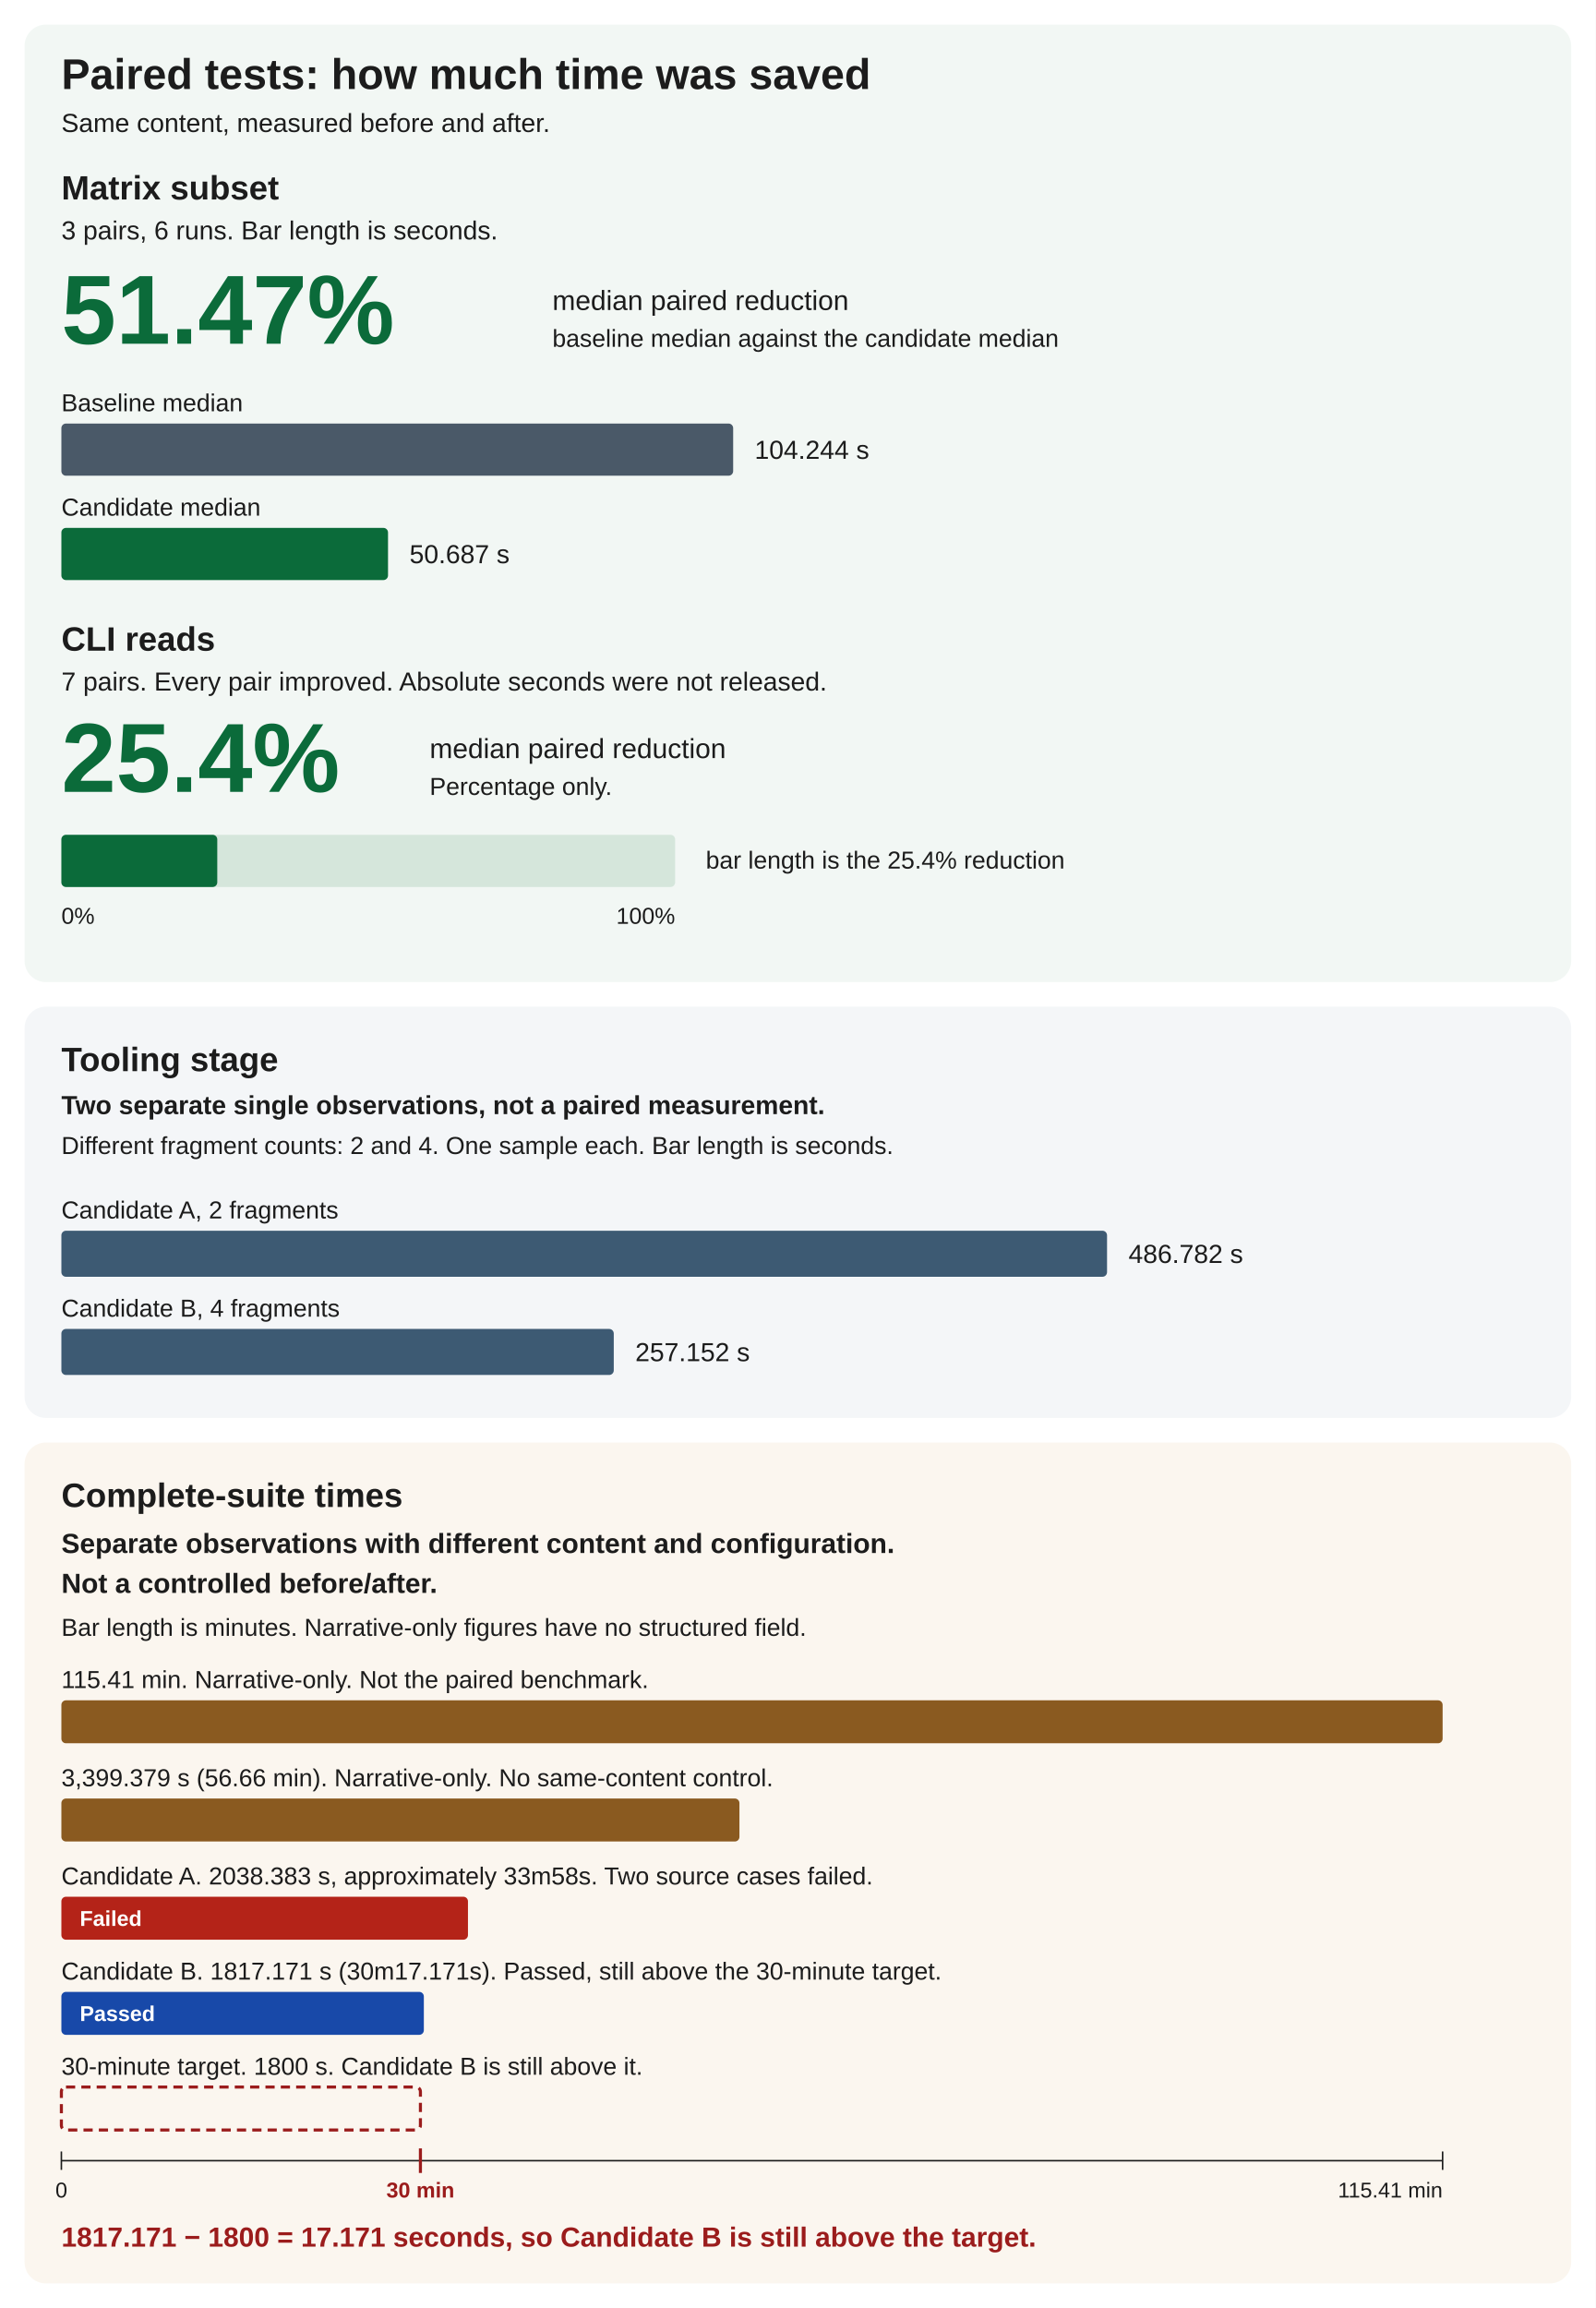
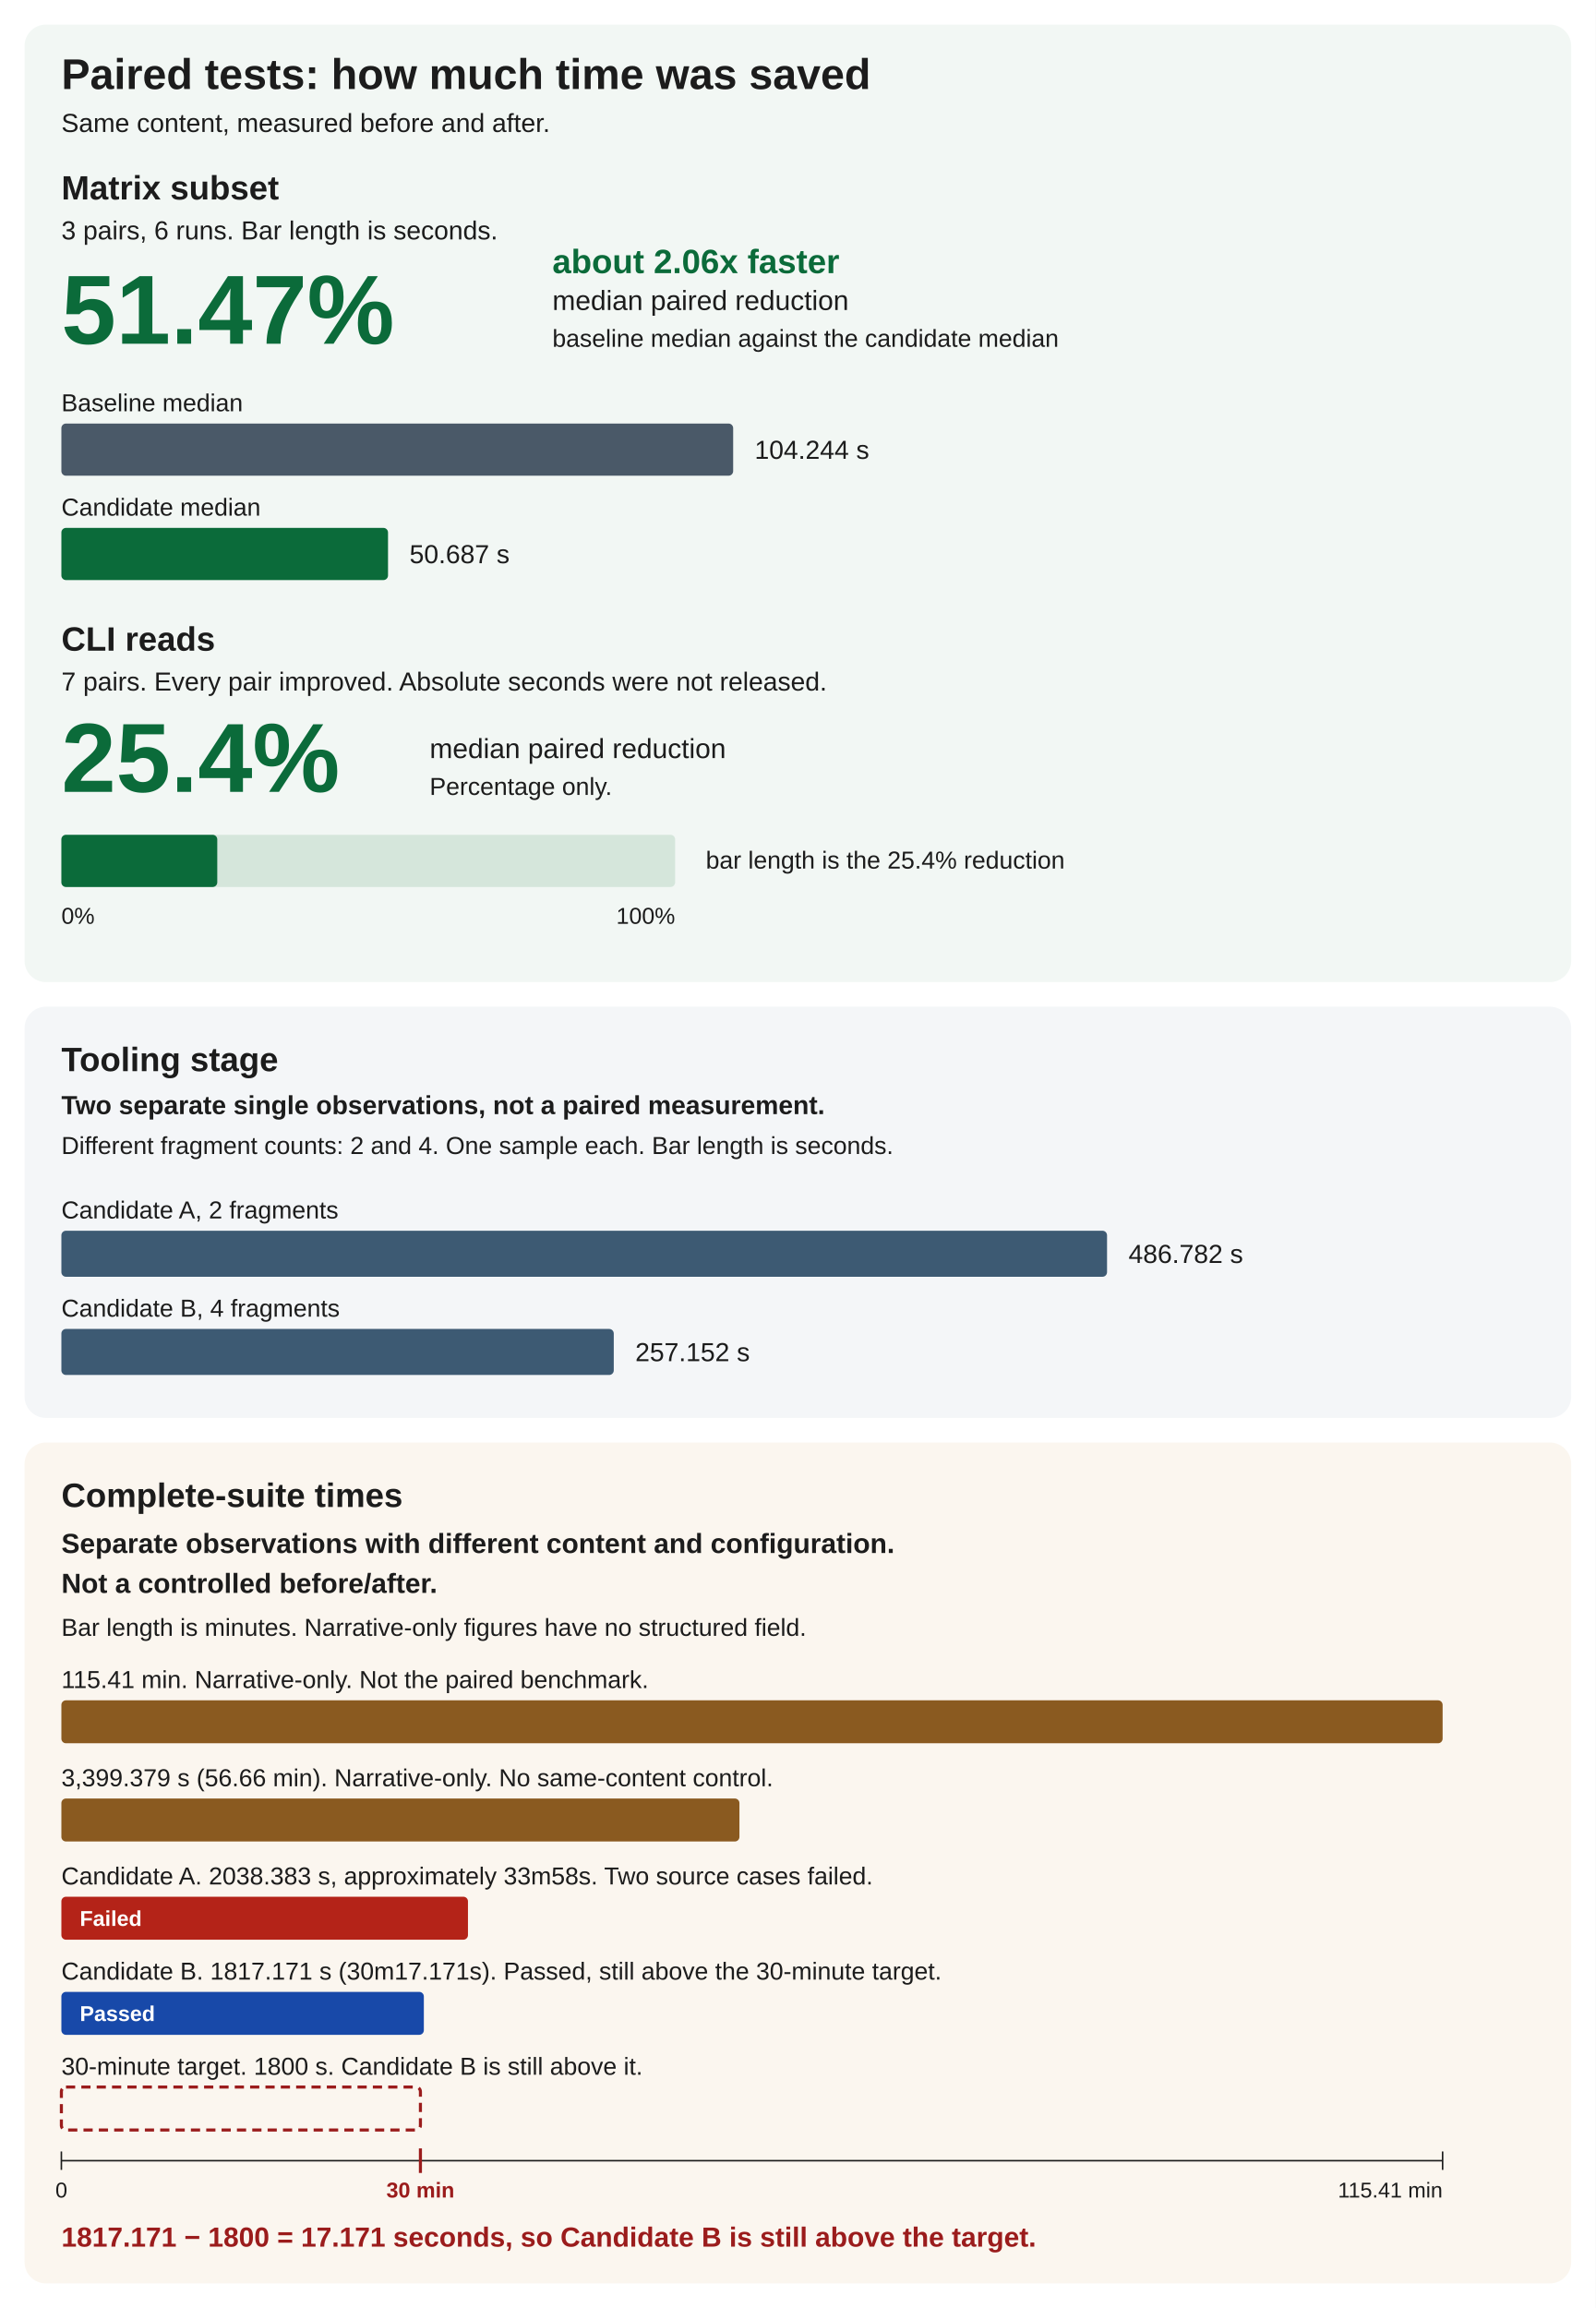
<svg xmlns="http://www.w3.org/2000/svg" viewBox="0 0 1040 1504" role="img" aria-labelledby="chartTitle chartDesc">
  <rect width="1040" height="1504" fill="#ffffff" />
  <g font-family="Arial, Helvetica, sans-serif" fill="#1c1c1c">
    <rect x="16" y="16" width="1008" height="624" rx="14" fill="#f2f7f4" />
    <text x="40" y="58" font-size="28" font-weight="700">Paired tests: how much time was saved</text>
    <text x="40" y="86" font-size="17">Same content, measured before and after.</text>
    <text x="40" y="130" font-size="22" font-weight="700">Matrix subset</text>
    <text x="40" y="156" font-size="17">3 pairs, 6 runs. Bar length is seconds.</text>
    <text x="40" y="224" font-size="64" font-weight="700" fill="#0b6b3a">51.47%</text>
+     <text x="360" y="178" font-size="22" font-weight="700" fill="#0b6b3a">about 2.06x faster</text>
    <text x="360" y="202" font-size="18">median paired reduction</text>
    <text x="360" y="226" font-size="16">baseline median against the candidate median</text>
    <text x="40" y="268" font-size="16">Baseline median</text>
    <rect id="bar-matrix-baseline" x="40" y="276" width="437.825" height="34" rx="3" fill="#4a5968" />
    <text id="label-matrix-baseline" x="491.825" y="299" font-size="17">104.244 s</text>
    <text x="40" y="336" font-size="16">Candidate median</text>
    <rect id="bar-matrix-candidate" x="40" y="344" width="212.885" height="34" rx="3" fill="#0b6b3a" />
    <text id="label-matrix-candidate" x="266.885" y="367" font-size="17">50.687 s</text>
    <text x="40" y="424" font-size="22" font-weight="700">CLI reads</text>
    <text x="40" y="450" font-size="17">7 pairs. Every pair improved. Absolute seconds were not released.</text>
    <text x="40" y="516" font-size="64" font-weight="700" fill="#0b6b3a">25.4%</text>
    <text x="280" y="494" font-size="18">median paired reduction</text>
    <text x="280" y="518" font-size="16">Percentage only.</text>
    <rect id="bar-cli-scale" x="40" y="544" width="400" height="34" rx="3" fill="#d5e6db" />
    <rect id="bar-cli-reduction" x="40" y="544" width="101.6" height="34" rx="3" fill="#0b6b3a" />
    <text x="40" y="602" font-size="15">0%</text>
    <text x="440" y="602" font-size="15" text-anchor="end">100%</text>
    <text x="460" y="566" font-size="16">bar length is the 25.4% reduction</text>
    <rect x="16" y="656" width="1008" height="268" rx="14" fill="#f4f6f8" />
    <text x="40" y="698" font-size="22" font-weight="700">Tooling stage</text>
    <text x="40" y="726" font-size="17" font-weight="700">Two separate single observations, not a paired measurement.</text>
    <text x="40" y="752" font-size="16">Different fragment counts: 2 and 4. One sample each. Bar length is seconds.</text>
    <text x="40" y="794" font-size="16">Candidate A, 2 fragments</text>
    <rect id="bar-tooling-a" x="40" y="802" width="681.495" height="30" rx="3" fill="#3d5a73" />
    <text id="label-tooling-a" x="735.495" y="823" font-size="17">486.782 s</text>
    <text x="40" y="858" font-size="16">Candidate B, 4 fragments</text>
    <rect id="bar-tooling-b" x="40" y="866" width="360.013" height="30" rx="3" fill="#3d5a73" />
    <text id="label-tooling-b" x="414.013" y="887" font-size="17">257.152 s</text>
    <rect x="16" y="940" width="1008" height="548" rx="14" fill="#fbf6ef" />
    <text x="40" y="982" font-size="22" font-weight="700">Complete-suite times</text>
    <text x="40" y="1012" font-size="18" font-weight="700">Separate observations with different content and configuration.</text>
    <text x="40" y="1038" font-size="18" font-weight="700">Not a controlled before/after.</text>
    <text x="40" y="1066" font-size="16">Bar length is minutes. Narrative-only figures have no structured field.</text>
    <text x="40" y="1100" font-size="16">115.41 min. Narrative-only. Not the paired benchmark.</text>
    <rect id="bar-suite-115" x="40" y="1108" width="900.198" height="28" rx="3" fill="#8a5a20" />
    <text x="40" y="1164" font-size="16">3,399.379 s (56.66 min). Narrative-only. No same-content control.</text>
    <rect id="bar-suite-3399" x="40" y="1172" width="441.919" height="28" rx="3" fill="#8a5a20" />
    <text x="40" y="1228" font-size="16">Candidate A. 2038.383 s, approximately 33m58s. Two source cases failed.</text>
    <rect id="bar-suite-a" x="40" y="1236" width="264.99" height="28" rx="3" fill="#b42318" />
    <text x="52" y="1255" font-size="14" font-weight="700" fill="#ffffff">Failed</text>
    <text x="40" y="1290" font-size="16">Candidate B. 1817.171 s (30m17.171s). Passed, still above the 30-minute target.</text>
    <rect id="bar-suite-b" x="40" y="1298" width="236.232" height="28" rx="3" fill="#1849a9" />
    <text x="52" y="1317" font-size="14" font-weight="700" fill="#ffffff">Passed</text>
    <text x="40" y="1352" font-size="16">30-minute target. 1800 s. Candidate B is still above it.</text>
    <rect id="bar-target" x="40" y="1360" width="234" height="28" rx="3" fill="#fbf6ef" stroke="#9b1c1c" stroke-width="2" stroke-dasharray="6 4" />
    <line id="axis-suite" x1="40" y1="1408" x2="940.198" y2="1408" stroke="#1c1c1c" stroke-width="1" />
    <line id="axis-zero" x1="40" y1="1402" x2="40" y2="1414" stroke="#1c1c1c" stroke-width="1" />
    <line id="axis-30" x1="274" y1="1400" x2="274" y2="1416" stroke="#9b1c1c" stroke-width="2" />
    <line id="axis-115" x1="940.198" y1="1402" x2="940.198" y2="1414" stroke="#1c1c1c" stroke-width="1" />
    <text x="40" y="1432" font-size="14" text-anchor="middle">0</text>
    <text id="label-axis-30" x="274" y="1432" font-size="14" font-weight="700" fill="#9b1c1c" text-anchor="middle">30 min</text>
    <text id="label-axis-115" x="940.198" y="1432" font-size="14" text-anchor="end">115.41 min</text>
    <text x="40" y="1464" font-size="18" font-weight="700" fill="#9b1c1c">1817.171 − 1800 = 17.171 seconds, so Candidate B is still above the target.</text>
  </g>
</svg>
